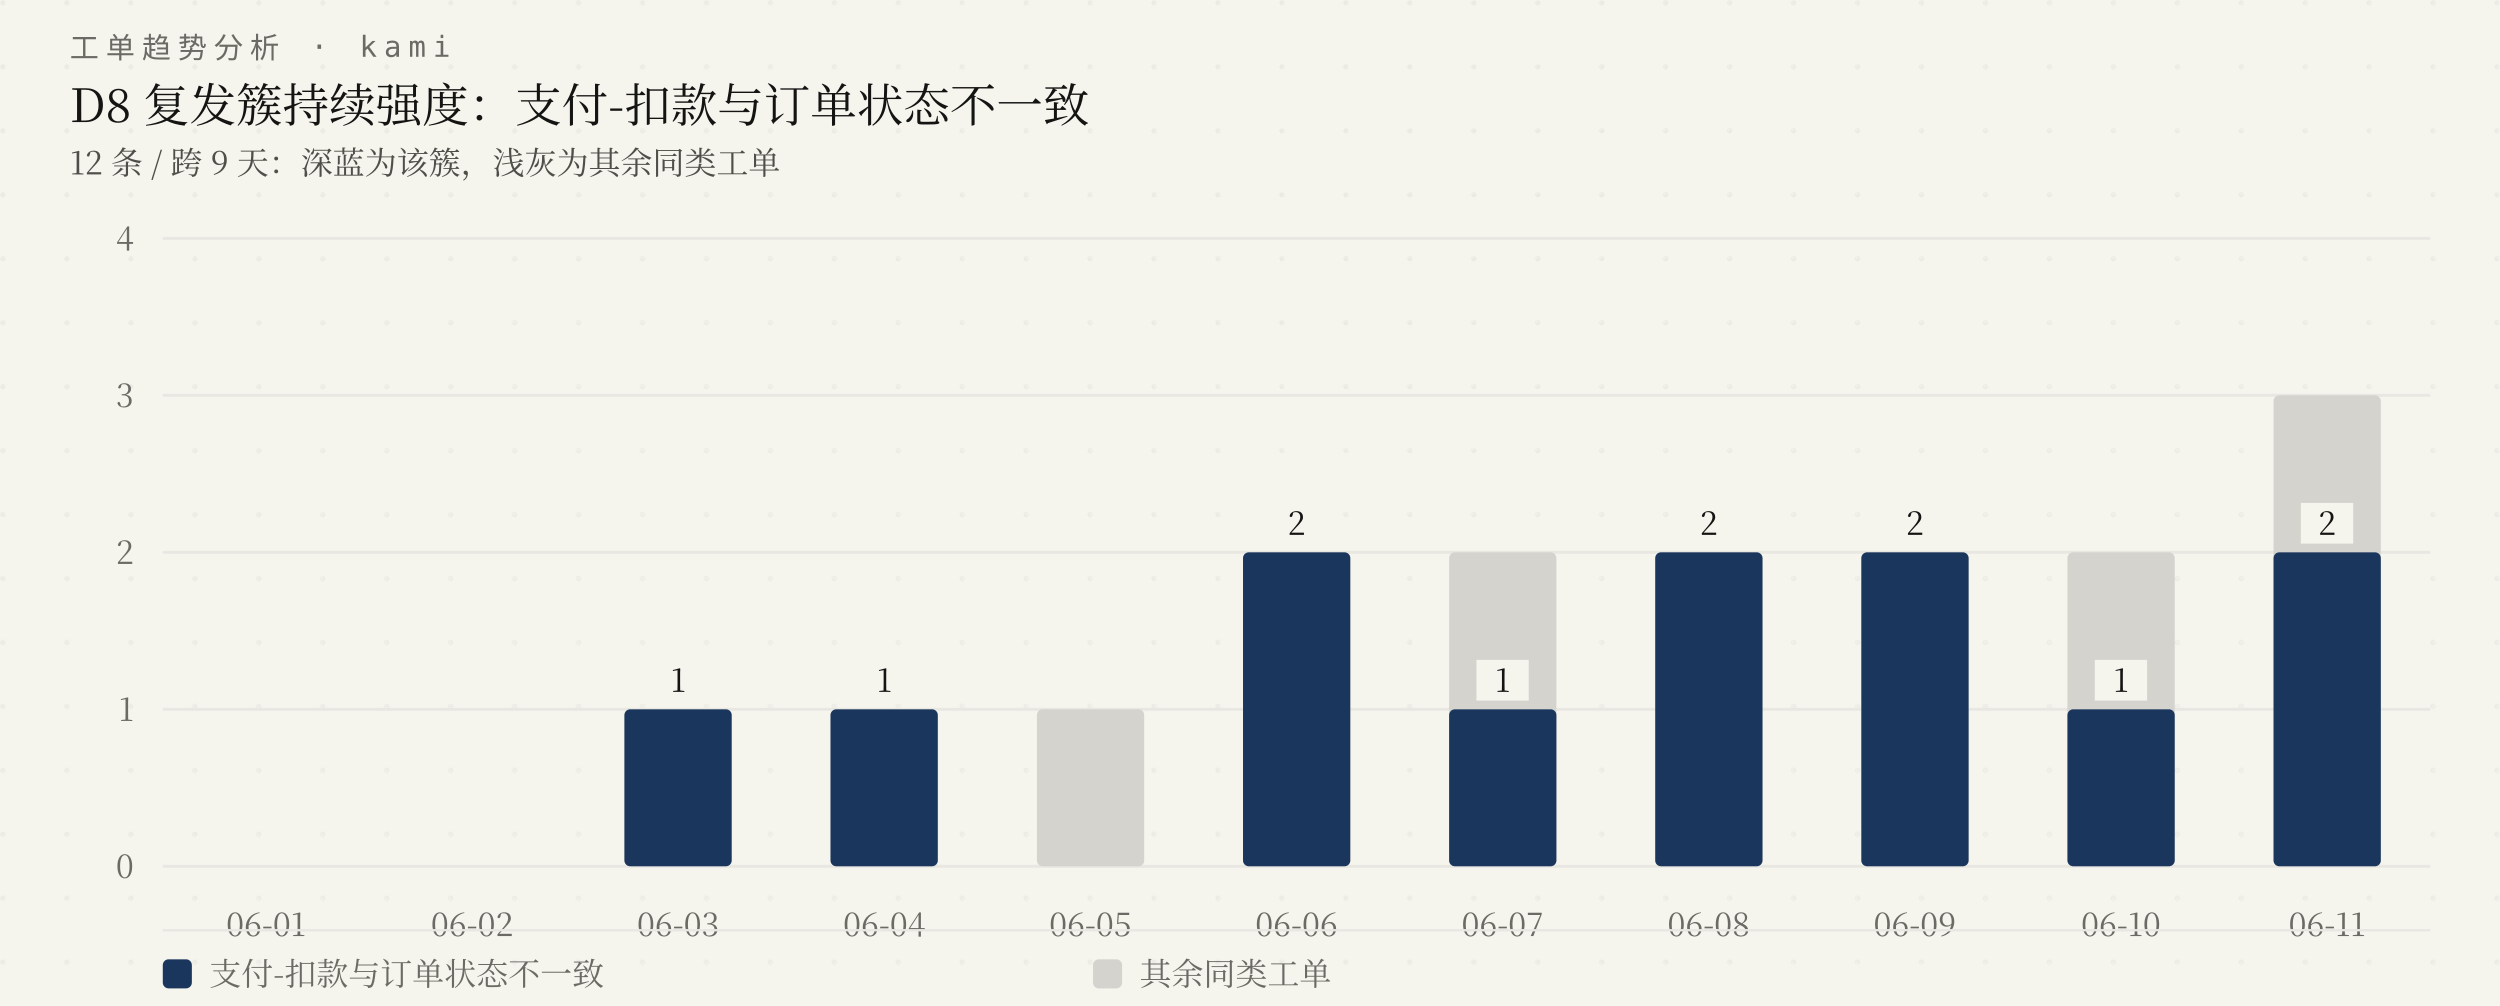
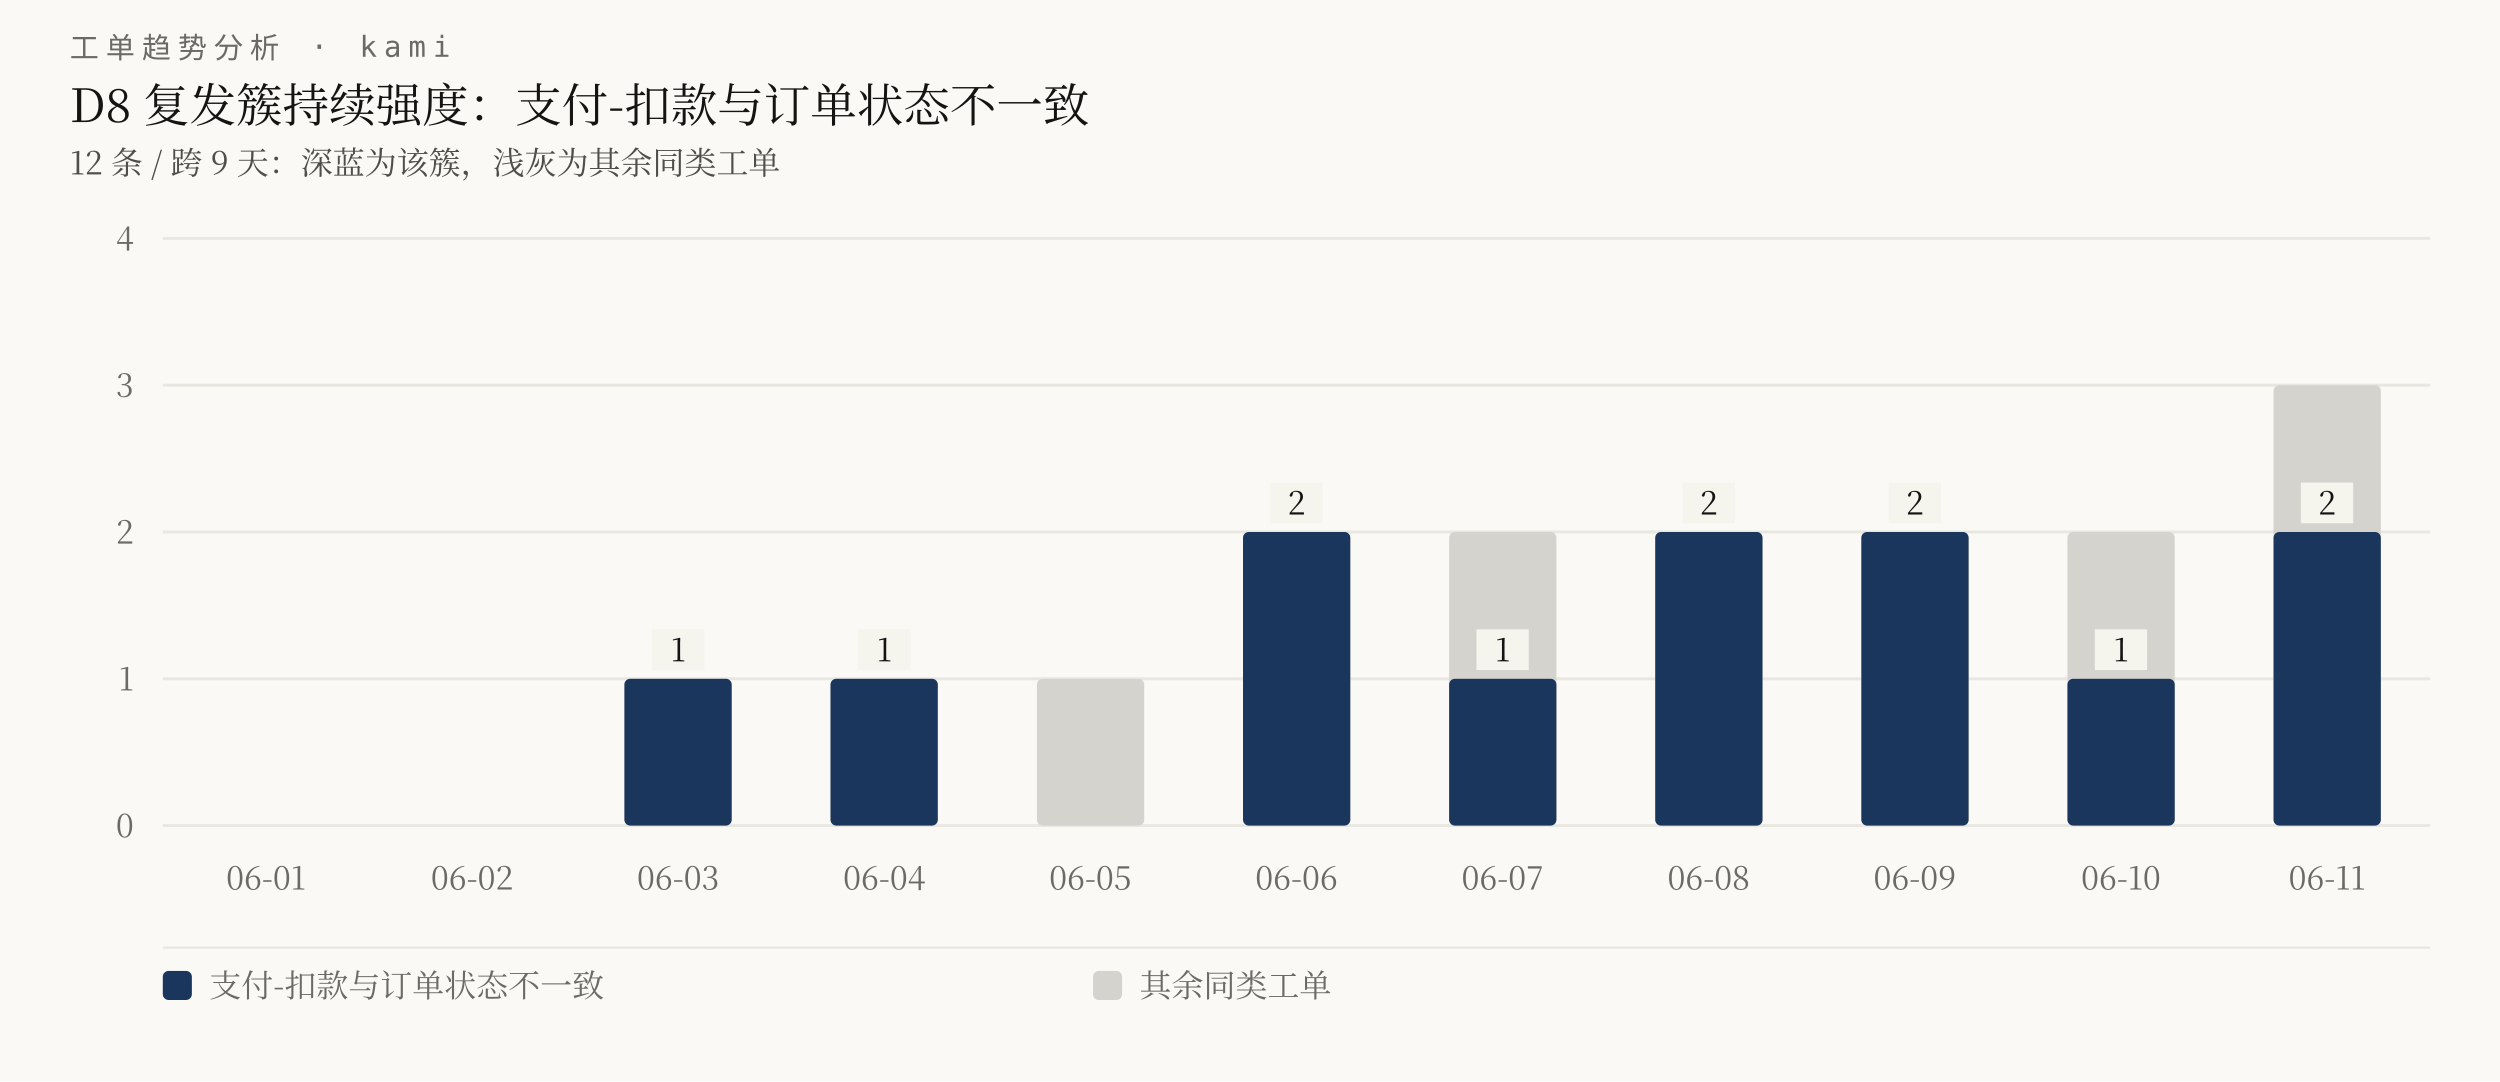
- <svg xmlns="http://www.w3.org/2000/svg" viewBox="0 0 860 346" width="100%" height="auto" role="img" aria-label="D8 复发簇持续强度：支付-扣款与订单状态不一致" font-family="&quot;TsangerJinKai02&quot;, &quot;Kami Serif&quot;, Charter, Georgia, &quot;Source Han Serif SC&quot;, &quot;Noto Serif CJK SC&quot;, &quot;Noto Serif SC&quot;, &quot;Songti SC&quot;, &quot;STSong&quot;, serif">
-   <defs>
-     <pattern id="dotsCluster" width="22" height="22" patternUnits="userSpaceOnUse">
-       <circle cx="1" cy="1" r="0.9" fill="#E3E2DC" />
-     </pattern>
-   </defs>
-   <rect width="860" height="346" fill="#f5f4ed" />
-   <rect width="860" height="346" fill="url(#dotsCluster)" opacity="0.55" />
+ <svg xmlns="http://www.w3.org/2000/svg" viewBox="0 0 860 372" width="100%" height="auto" role="img" aria-label="D8 复发簇持续强度：支付-扣款与订单状态不一致" font-family="&quot;TsangerJinKai02&quot;, &quot;Kami Serif&quot;, Charter, Georgia, &quot;Source Han Serif SC&quot;, &quot;Noto Serif CJK SC&quot;, &quot;Noto Serif SC&quot;, &quot;Songti SC&quot;, &quot;STSong&quot;, serif">
+   <rect width="860" height="372" fill="#faf9f5" />
  <text x="24" y="20" font-size="10" letter-spacing="2.4" fill="#6b6a64" font-family="&quot;JetBrains Mono&quot;, &quot;Kami Mono&quot;, &quot;SF Mono&quot;, Consolas, &quot;Kami Serif&quot;, &quot;Noto Serif SC&quot;, monospace">工单趋势分析 · kami</text>
  <text x="24" y="42" font-size="16" font-weight="500" fill="#141413">D8 复发簇持续强度：支付-扣款与订单状态不一致</text>
  <text x="24" y="60" font-size="11" fill="#504e49">12 条 / 跨 9 天：深蓝为该簇，浅灰为其余同类工单</text>
-   <line x1="56" y1="298.0" x2="836" y2="298.0" stroke="#e8e7e1" />
-   <text x="46" y="302.0" font-size="11" fill="#6b6a64" text-anchor="end">0</text>
-   <line x1="56" y1="244.0" x2="836" y2="244.0" stroke="#e8e7e1" />
-   <text x="46" y="248.0" font-size="11" fill="#6b6a64" text-anchor="end">1</text>
-   <line x1="56" y1="190.0" x2="836" y2="190.0" stroke="#e8e7e1" />
-   <text x="46" y="194.0" font-size="11" fill="#6b6a64" text-anchor="end">2</text>
-   <line x1="56" y1="136.0" x2="836" y2="136.0" stroke="#e8e7e1" />
-   <text x="46" y="140.0" font-size="11" fill="#6b6a64" text-anchor="end">3</text>
+   <line x1="56" y1="284.0" x2="836" y2="284.0" stroke="#e8e7e1" />
+   <text x="46" y="288.0" font-size="11" fill="#6b6a64" text-anchor="end">0</text>
+   <line x1="56" y1="233.5" x2="836" y2="233.5" stroke="#e8e7e1" />
+   <text x="46" y="237.5" font-size="11" fill="#6b6a64" text-anchor="end">1</text>
+   <line x1="56" y1="183.0" x2="836" y2="183.0" stroke="#e8e7e1" />
+   <text x="46" y="187.0" font-size="11" fill="#6b6a64" text-anchor="end">2</text>
+   <line x1="56" y1="132.5" x2="836" y2="132.5" stroke="#e8e7e1" />
+   <text x="46" y="136.5" font-size="11" fill="#6b6a64" text-anchor="end">3</text>
  <line x1="56" y1="82.0" x2="836" y2="82.0" stroke="#e8e7e1" />
  <text x="46" y="86.0" font-size="11" fill="#6b6a64" text-anchor="end">4</text>
-   <rect x="73.0" y="298.0" width="36.9" height="0.0" fill="#d4d3cd" rx="2" />
-   <rect x="73.0" y="298.0" width="36.9" height="0.0" fill="#1B365D" rx="2" />
-   <text x="91.5" y="322" font-size="11" fill="#6b6a64" text-anchor="middle">06-01</text>
-   <rect x="143.9" y="298.0" width="36.9" height="0.0" fill="#d4d3cd" rx="2" />
-   <rect x="143.9" y="298.0" width="36.9" height="0.0" fill="#1B365D" rx="2" />
-   <text x="162.4" y="322" font-size="11" fill="#6b6a64" text-anchor="middle">06-02</text>
-   <rect x="214.8" y="244.0" width="36.9" height="54.0" fill="#d4d3cd" rx="2" />
-   <rect x="214.8" y="244.0" width="36.9" height="54.0" fill="#1B365D" rx="2" />
-   <text x="233.3" y="322" font-size="11" fill="#6b6a64" text-anchor="middle">06-03</text>
-   <rect x="224.3" y="227.0" width="18" height="14" fill="#f5f4ed" />
-   <text x="233.3" y="238.0" font-size="11" fill="#141413" text-anchor="middle">1</text>
-   <rect x="285.7" y="244.0" width="36.9" height="54.0" fill="#d4d3cd" rx="2" />
-   <rect x="285.7" y="244.0" width="36.9" height="54.0" fill="#1B365D" rx="2" />
-   <text x="304.2" y="322" font-size="11" fill="#6b6a64" text-anchor="middle">06-04</text>
-   <rect x="295.2" y="227.0" width="18" height="14" fill="#f5f4ed" />
-   <text x="304.2" y="238.0" font-size="11" fill="#141413" text-anchor="middle">1</text>
-   <rect x="356.7" y="244.0" width="36.9" height="54.0" fill="#d4d3cd" rx="2" />
-   <rect x="356.7" y="298.0" width="36.9" height="0.0" fill="#1B365D" rx="2" />
-   <text x="375.1" y="322" font-size="11" fill="#6b6a64" text-anchor="middle">06-05</text>
-   <rect x="427.6" y="190.0" width="36.9" height="108.0" fill="#d4d3cd" rx="2" />
-   <rect x="427.6" y="190.0" width="36.9" height="108.0" fill="#1B365D" rx="2" />
-   <text x="446.0" y="322" font-size="11" fill="#6b6a64" text-anchor="middle">06-06</text>
-   <rect x="437.0" y="173.0" width="18" height="14" fill="#f5f4ed" />
-   <text x="446.0" y="184.0" font-size="11" fill="#141413" text-anchor="middle">2</text>
-   <rect x="498.5" y="190.0" width="36.9" height="108.0" fill="#d4d3cd" rx="2" />
-   <rect x="498.5" y="244.0" width="36.9" height="54.0" fill="#1B365D" rx="2" />
-   <text x="516.9" y="322" font-size="11" fill="#6b6a64" text-anchor="middle">06-07</text>
-   <rect x="507.9" y="227.0" width="18" height="14" fill="#f5f4ed" />
-   <text x="516.9" y="238.0" font-size="11" fill="#141413" text-anchor="middle">1</text>
-   <rect x="569.4" y="190.0" width="36.9" height="108.0" fill="#d4d3cd" rx="2" />
-   <rect x="569.4" y="190.0" width="36.9" height="108.0" fill="#1B365D" rx="2" />
-   <text x="587.8" y="322" font-size="11" fill="#6b6a64" text-anchor="middle">06-08</text>
-   <rect x="578.8" y="173.0" width="18" height="14" fill="#f5f4ed" />
-   <text x="587.8" y="184.0" font-size="11" fill="#141413" text-anchor="middle">2</text>
-   <rect x="640.3" y="190.0" width="36.9" height="108.0" fill="#d4d3cd" rx="2" />
-   <rect x="640.3" y="190.0" width="36.9" height="108.0" fill="#1B365D" rx="2" />
-   <text x="658.7" y="322" font-size="11" fill="#6b6a64" text-anchor="middle">06-09</text>
-   <rect x="649.7" y="173.0" width="18" height="14" fill="#f5f4ed" />
-   <text x="658.7" y="184.0" font-size="11" fill="#141413" text-anchor="middle">2</text>
-   <rect x="711.2" y="190.0" width="36.9" height="108.0" fill="#d4d3cd" rx="2" />
-   <rect x="711.2" y="244.0" width="36.9" height="54.0" fill="#1B365D" rx="2" />
-   <text x="729.6" y="322" font-size="11" fill="#6b6a64" text-anchor="middle">06-10</text>
-   <rect x="720.6" y="227.0" width="18" height="14" fill="#f5f4ed" />
-   <text x="729.6" y="238.0" font-size="11" fill="#141413" text-anchor="middle">1</text>
-   <rect x="782.1" y="136.0" width="36.9" height="162.0" fill="#d4d3cd" rx="2" />
-   <rect x="782.1" y="190.0" width="36.9" height="108.0" fill="#1B365D" rx="2" />
-   <text x="800.5" y="322" font-size="11" fill="#6b6a64" text-anchor="middle">06-11</text>
-   <rect x="791.5" y="173.0" width="18" height="14" fill="#f5f4ed" />
-   <text x="800.5" y="184.0" font-size="11" fill="#141413" text-anchor="middle">2</text>
-   <line x1="56" y1="320" x2="836" y2="320" stroke="#e8e7e1" stroke-width="0.8" />
-   <rect x="56" y="330" width="10" height="10" fill="#1B365D" rx="2" />
-   <text x="72" y="339" font-size="11" fill="#6b6a64">支付-扣款与订单状态不一致</text>
-   <rect x="376" y="330" width="10" height="10" fill="#d4d3cd" rx="2" />
-   <text x="392" y="339" font-size="11" fill="#6b6a64">其余同类工单</text>
+   <rect x="73.0" y="284.0" width="36.9" height="0.0" fill="#d4d3cd" rx="2" />
+   <rect x="73.0" y="284.0" width="36.9" height="0.0" fill="#1B365D" rx="2" />
+   <text x="91.5" y="306" font-size="11" fill="#6b6a64" text-anchor="middle">06-01</text>
+   <rect x="143.9" y="284.0" width="36.9" height="0.0" fill="#d4d3cd" rx="2" />
+   <rect x="143.9" y="284.0" width="36.9" height="0.0" fill="#1B365D" rx="2" />
+   <text x="162.4" y="306" font-size="11" fill="#6b6a64" text-anchor="middle">06-02</text>
+   <rect x="214.8" y="233.5" width="36.9" height="50.5" fill="#d4d3cd" rx="2" />
+   <rect x="214.8" y="233.5" width="36.9" height="50.5" fill="#1B365D" rx="2" />
+   <text x="233.3" y="306" font-size="11" fill="#6b6a64" text-anchor="middle">06-03</text>
+   <rect x="224.3" y="216.5" width="18" height="14" fill="#f5f4ed" />
+   <text x="233.3" y="227.5" font-size="11" fill="#141413" text-anchor="middle">1</text>
+   <rect x="285.7" y="233.5" width="36.9" height="50.5" fill="#d4d3cd" rx="2" />
+   <rect x="285.7" y="233.5" width="36.9" height="50.5" fill="#1B365D" rx="2" />
+   <text x="304.2" y="306" font-size="11" fill="#6b6a64" text-anchor="middle">06-04</text>
+   <rect x="295.2" y="216.5" width="18" height="14" fill="#f5f4ed" />
+   <text x="304.2" y="227.5" font-size="11" fill="#141413" text-anchor="middle">1</text>
+   <rect x="356.7" y="233.5" width="36.9" height="50.5" fill="#d4d3cd" rx="2" />
+   <rect x="356.7" y="284.0" width="36.9" height="0.0" fill="#1B365D" rx="2" />
+   <text x="375.1" y="306" font-size="11" fill="#6b6a64" text-anchor="middle">06-05</text>
+   <rect x="427.6" y="183.0" width="36.9" height="101.0" fill="#d4d3cd" rx="2" />
+   <rect x="427.6" y="183.0" width="36.9" height="101.0" fill="#1B365D" rx="2" />
+   <text x="446.0" y="306" font-size="11" fill="#6b6a64" text-anchor="middle">06-06</text>
+   <rect x="437.0" y="166.0" width="18" height="14" fill="#f5f4ed" />
+   <text x="446.0" y="177.0" font-size="11" fill="#141413" text-anchor="middle">2</text>
+   <rect x="498.5" y="183.0" width="36.9" height="101.0" fill="#d4d3cd" rx="2" />
+   <rect x="498.5" y="233.5" width="36.9" height="50.5" fill="#1B365D" rx="2" />
+   <text x="516.9" y="306" font-size="11" fill="#6b6a64" text-anchor="middle">06-07</text>
+   <rect x="507.9" y="216.5" width="18" height="14" fill="#f5f4ed" />
+   <text x="516.9" y="227.5" font-size="11" fill="#141413" text-anchor="middle">1</text>
+   <rect x="569.4" y="183.0" width="36.9" height="101.0" fill="#d4d3cd" rx="2" />
+   <rect x="569.4" y="183.0" width="36.9" height="101.0" fill="#1B365D" rx="2" />
+   <text x="587.8" y="306" font-size="11" fill="#6b6a64" text-anchor="middle">06-08</text>
+   <rect x="578.8" y="166.0" width="18" height="14" fill="#f5f4ed" />
+   <text x="587.8" y="177.0" font-size="11" fill="#141413" text-anchor="middle">2</text>
+   <rect x="640.3" y="183.0" width="36.9" height="101.0" fill="#d4d3cd" rx="2" />
+   <rect x="640.3" y="183.0" width="36.9" height="101.0" fill="#1B365D" rx="2" />
+   <text x="658.7" y="306" font-size="11" fill="#6b6a64" text-anchor="middle">06-09</text>
+   <rect x="649.7" y="166.0" width="18" height="14" fill="#f5f4ed" />
+   <text x="658.7" y="177.0" font-size="11" fill="#141413" text-anchor="middle">2</text>
+   <rect x="711.2" y="183.0" width="36.9" height="101.0" fill="#d4d3cd" rx="2" />
+   <rect x="711.2" y="233.5" width="36.9" height="50.5" fill="#1B365D" rx="2" />
+   <text x="729.6" y="306" font-size="11" fill="#6b6a64" text-anchor="middle">06-10</text>
+   <rect x="720.6" y="216.5" width="18" height="14" fill="#f5f4ed" />
+   <text x="729.6" y="227.5" font-size="11" fill="#141413" text-anchor="middle">1</text>
+   <rect x="782.1" y="132.5" width="36.9" height="151.5" fill="#d4d3cd" rx="2" />
+   <rect x="782.1" y="183.0" width="36.9" height="101.0" fill="#1B365D" rx="2" />
+   <text x="800.5" y="306" font-size="11" fill="#6b6a64" text-anchor="middle">06-11</text>
+   <rect x="791.5" y="166.0" width="18" height="14" fill="#f5f4ed" />
+   <text x="800.5" y="177.0" font-size="11" fill="#141413" text-anchor="middle">2</text>
+   <line x1="56" y1="326" x2="836" y2="326" stroke="#e8e7e1" stroke-width="0.8" />
+   <rect x="56" y="334" width="10" height="10" fill="#1B365D" rx="2" />
+   <text x="72" y="343" font-size="11" fill="#6b6a64">支付-扣款与订单状态不一致</text>
+   <rect x="376" y="334" width="10" height="10" fill="#d4d3cd" rx="2" />
+   <text x="392" y="343" font-size="11" fill="#6b6a64">其余同类工单</text>
</svg>
